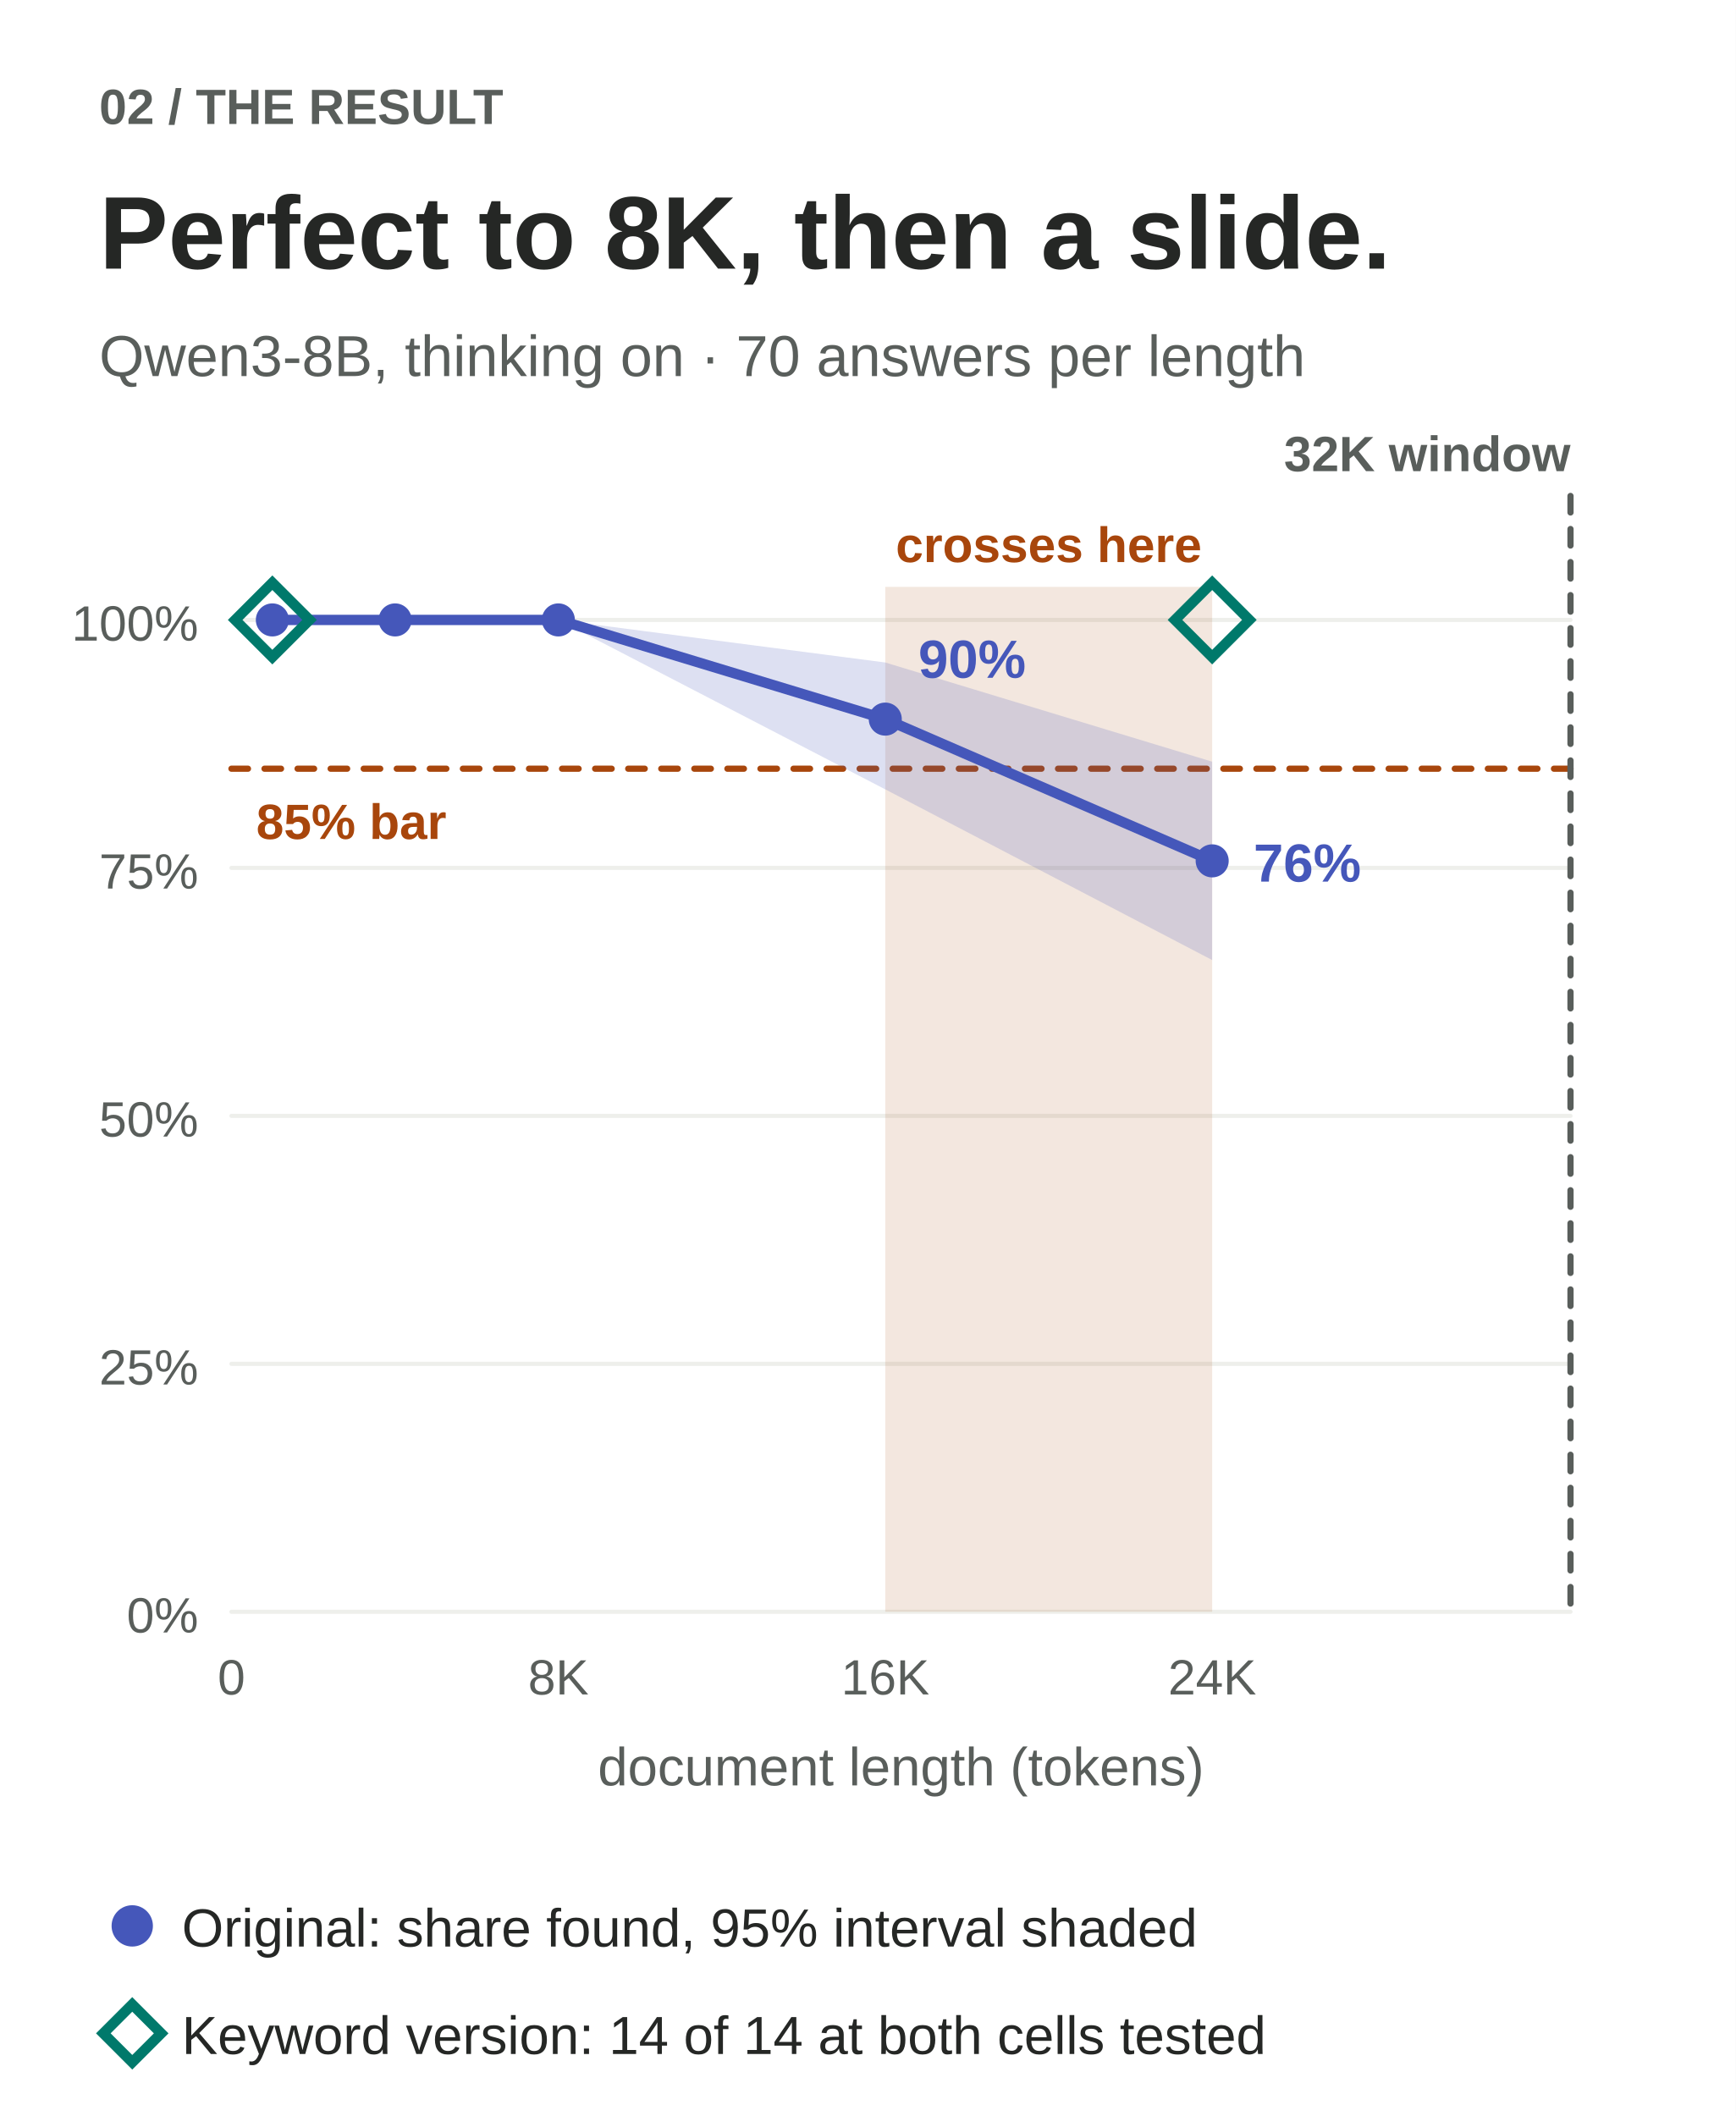
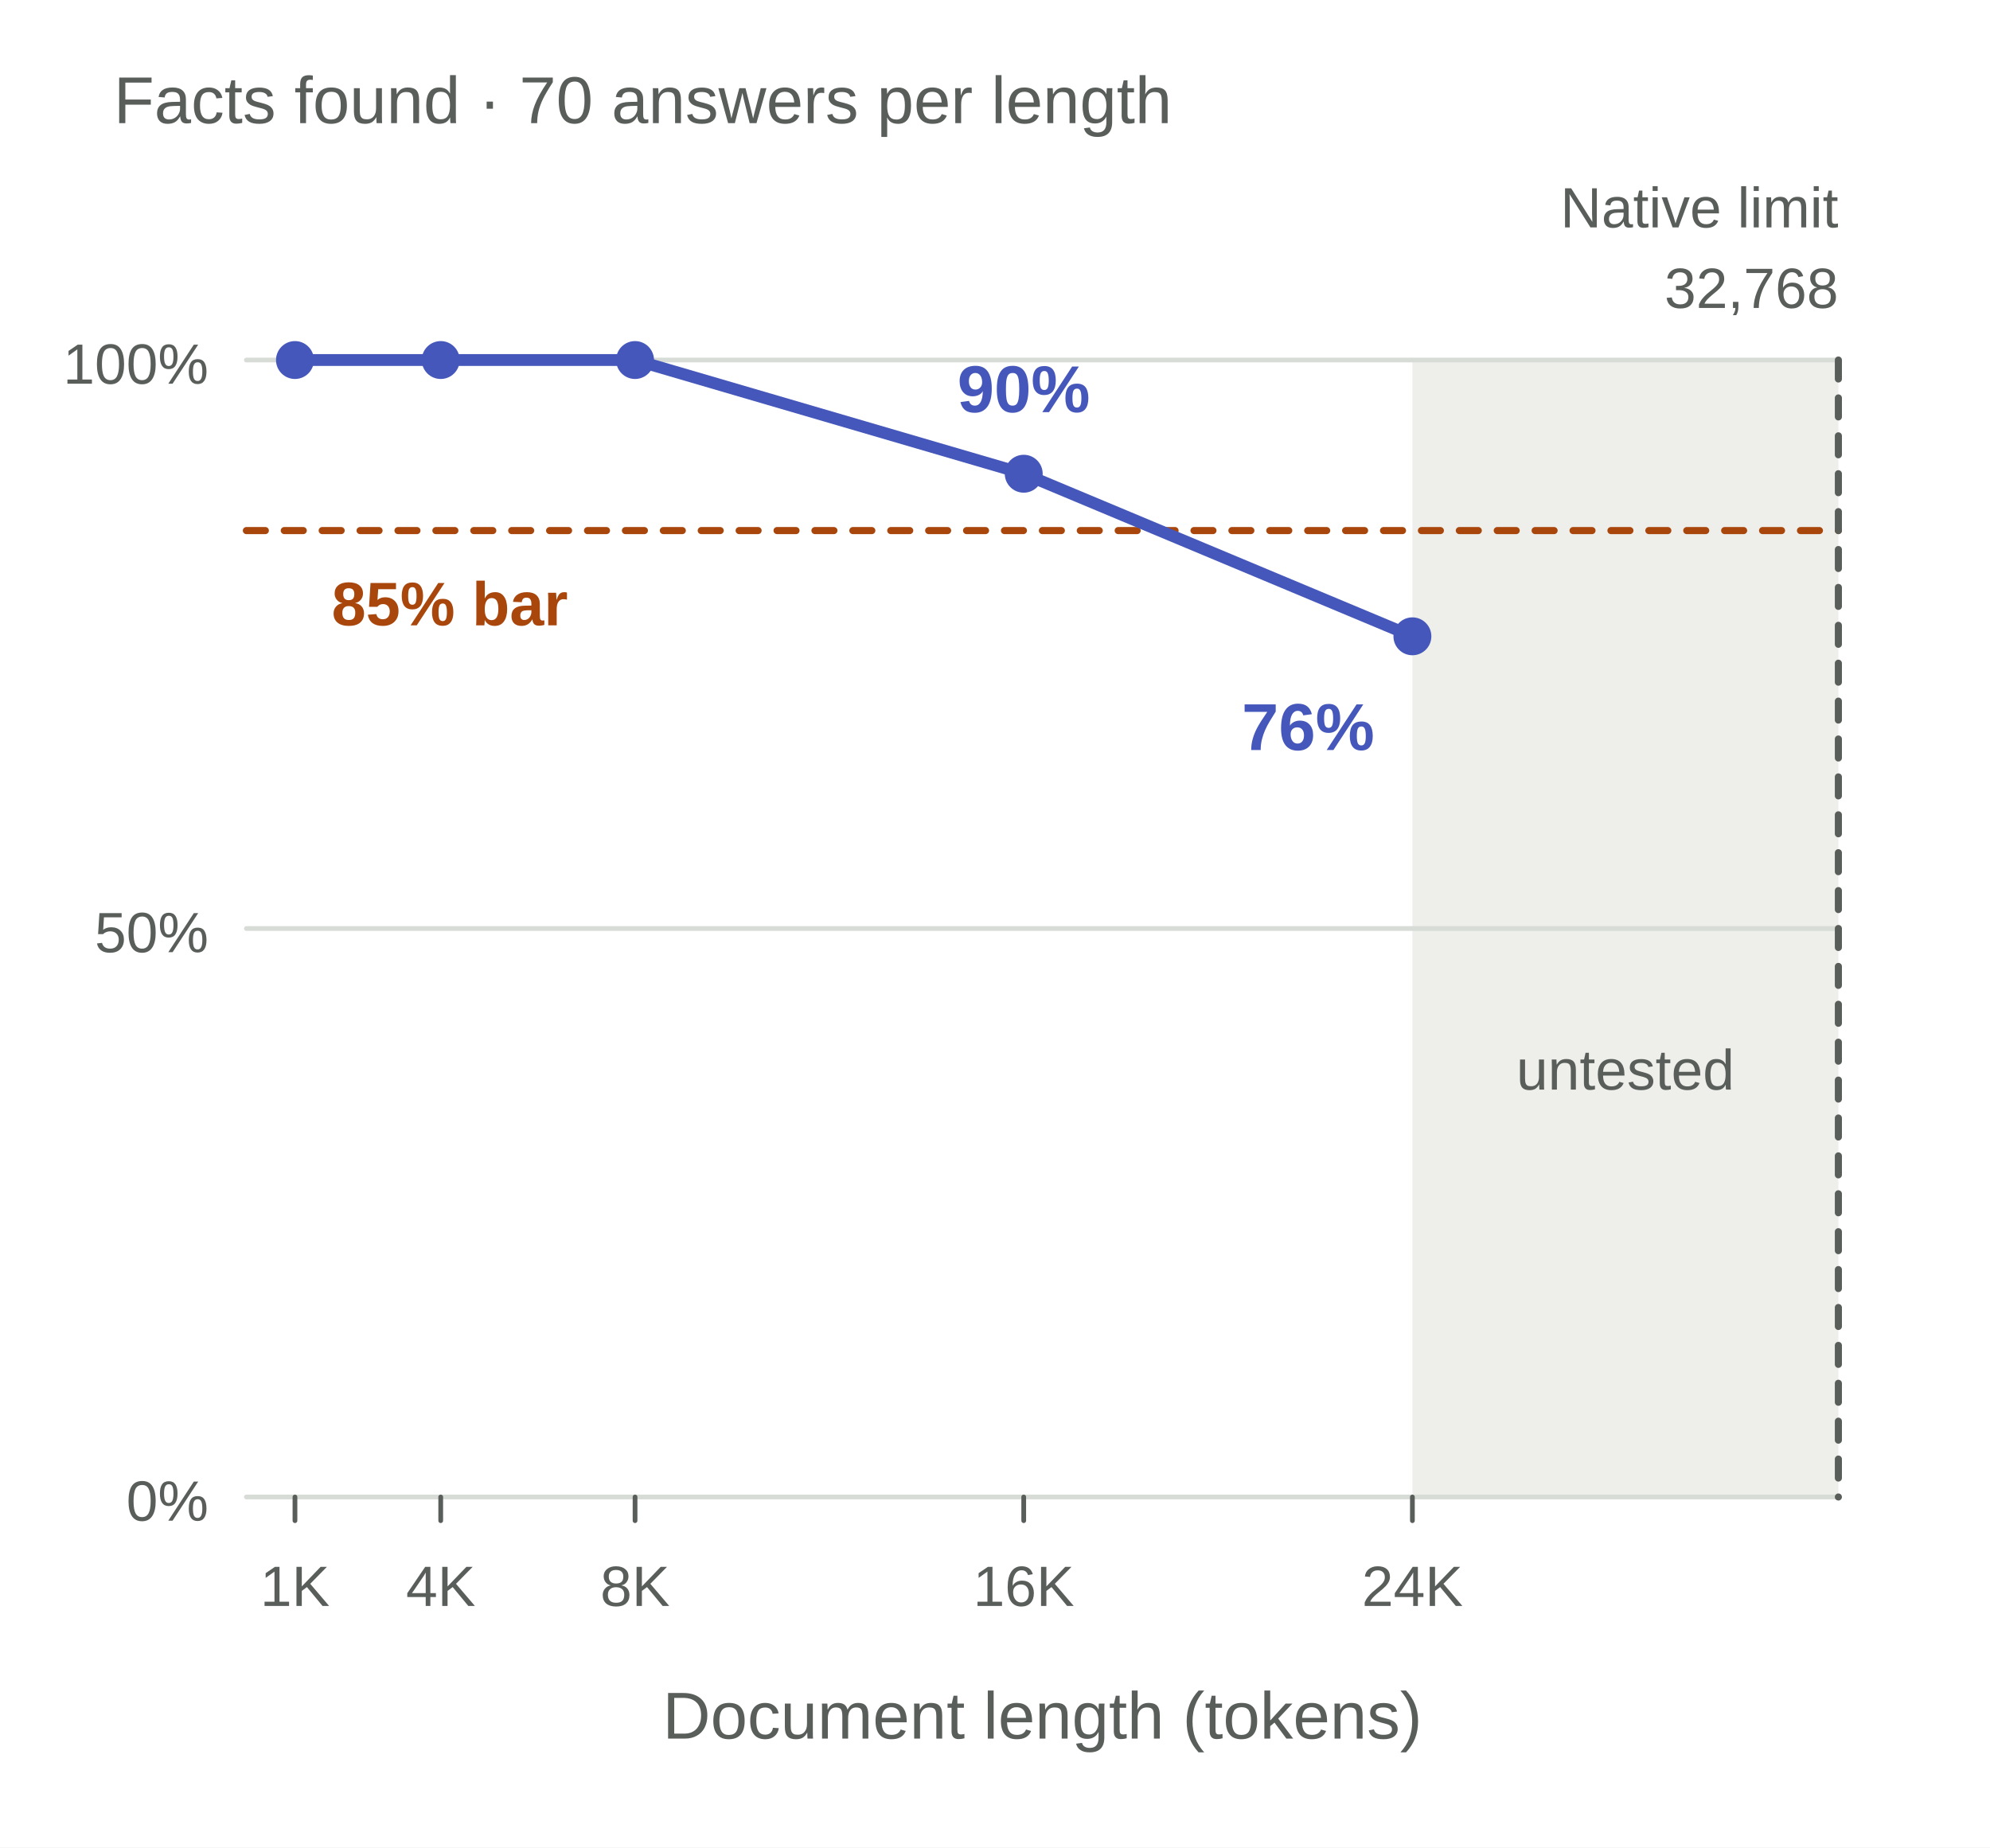
- <svg xmlns="http://www.w3.org/2000/svg" width="420" height="512" viewBox="0 0 420 512" role="img" aria-labelledby="title desc">
+ <svg xmlns="http://www.w3.org/2000/svg" width="420" height="390" viewBox="0 0 420 390" role="img" aria-labelledby="title desc">
  <defs>
    <pattern id="untested" width="8" height="8" patternUnits="userSpaceOnUse">
      <path d="M-2 2L2-2M0 8L8 0M6 10L10 6" fill="none" stroke="#d8dcd7" stroke-width="1" />
    </pattern>
  </defs>
-   <rect x="0" y="0" width="420" height="512" rx="0" fill="#ffffff" />
-   <text x="24" y="30" fill="#595e5b" font-family="Arial, Helvetica, sans-serif" font-size="12" font-weight="700" text-anchor="start">02 / THE RESULT</text>
-   <text x="24" y="65" fill="#252725" font-family="Arial, Helvetica, sans-serif" font-size="25" font-weight="700" text-anchor="start">Perfect to 8K, then a slide.</text>
-   <text x="24" y="91" fill="#595e5b" font-family="Arial, Helvetica, sans-serif" font-size="14" font-weight="400" text-anchor="start">Qwen3-8B, thinking on · 70 answers per length</text>
-   <path d="M56 390L380 390" fill="none" stroke="#eeeFEB" stroke-width="1" stroke-linecap="round" />
-   <text x="48" y="395" fill="#595e5b" font-family="Arial, Helvetica, sans-serif" font-size="12" font-weight="400" text-anchor="end">0%</text>
-   <path d="M56 330.0L380 330.0" fill="none" stroke="#eeeFEB" stroke-width="1" stroke-linecap="round" />
-   <text x="48" y="335.0" fill="#595e5b" font-family="Arial, Helvetica, sans-serif" font-size="12" font-weight="400" text-anchor="end">25%</text>
-   <path d="M56 270.0L380 270.0" fill="none" stroke="#eeeFEB" stroke-width="1" stroke-linecap="round" />
-   <text x="48" y="275.0" fill="#595e5b" font-family="Arial, Helvetica, sans-serif" font-size="12" font-weight="400" text-anchor="end">50%</text>
-   <path d="M56 210.0L380 210.0" fill="none" stroke="#eeeFEB" stroke-width="1" stroke-linecap="round" />
-   <text x="48" y="215.0" fill="#595e5b" font-family="Arial, Helvetica, sans-serif" font-size="12" font-weight="400" text-anchor="end">75%</text>
-   <path d="M56 150.0L380 150.0" fill="none" stroke="#eeeFEB" stroke-width="1" stroke-linecap="round" />
-   <text x="48" y="155.0" fill="#595e5b" font-family="Arial, Helvetica, sans-serif" font-size="12" font-weight="400" text-anchor="end">100%</text>
-   <rect x="214.2" y="142" width="79.1" height="248" fill="#a8460c" fill-opacity="0.13" />
-   <text x="253.754" y="136" fill="#a8460c" font-family="Arial, Helvetica, sans-serif" font-size="12" font-weight="700" text-anchor="middle">crosses here</text>
-   <path d="M56 186.0L380 186.0" fill="none" stroke="#a8460c" stroke-width="1.5" stroke-linecap="round" stroke-dasharray="4 4" />
-   <text x="62" y="203.0" fill="#a8460c" font-family="Arial, Helvetica, sans-serif" font-size="12" font-weight="700" text-anchor="start">85% bar</text>
-   <path d="M380.0 120L380.0 390" fill="none" stroke="#595e5b" stroke-width="1.5" stroke-linecap="round" stroke-dasharray="4 4" />
-   <text x="380.0" y="114" fill="#595e5b" font-family="Arial, Helvetica, sans-serif" font-size="12" font-weight="700" text-anchor="end">32K window</text>
-   <path d="M65.9 150.0 L95.6 150.0 L135.1 150.0 L214.2 160.3 L293.3 184.3 L293.3 232.3 L214.2 191.0 L135.1 150.0 L95.6 150.0 L65.9 150.0 Z" fill="#4557ba" fill-opacity="0.18" />
-   <path d="M65.9 150.0 L95.6 150.0 L135.1 150.0 L214.2 174.0 L293.3 208.3" fill="none" stroke="#4557ba" stroke-width="2.5" />
-   <circle cx="65.9" cy="150.0" r="4" fill="#4557ba" />
-   <circle cx="95.6" cy="150.0" r="4" fill="#4557ba" />
-   <circle cx="135.1" cy="150.0" r="4" fill="#4557ba" />
-   <circle cx="214.2" cy="174.0" r="4" fill="#4557ba" />
-   <circle cx="293.3" cy="208.3" r="4" fill="#4557ba" />
-   <path d="M65.9 141.0 L74.9 150.0 L65.9 159.0 L56.9 150.0 Z" fill="none" stroke="#00796b" stroke-width="2.5" />
-   <path d="M293.3 141.0 L302.3 150.0 L293.3 159.0 L284.3 150.0 Z" fill="none" stroke="#00796b" stroke-width="2.5" />
-   <text x="303.305" y="213.32" fill="#4557ba" font-family="Arial, Helvetica, sans-serif" font-size="13" font-weight="700" text-anchor="start">76%</text>
-   <text x="222.203" y="164.0" fill="#4557ba" font-family="Arial, Helvetica, sans-serif" font-size="13" font-weight="700" text-anchor="start">90%</text>
-   <text x="56.0" y="410" fill="#595e5b" font-family="Arial, Helvetica, sans-serif" font-size="12" font-weight="400" text-anchor="middle">0</text>
-   <text x="135.102" y="410" fill="#595e5b" font-family="Arial, Helvetica, sans-serif" font-size="12" font-weight="400" text-anchor="middle">8K</text>
-   <text x="214.203" y="410" fill="#595e5b" font-family="Arial, Helvetica, sans-serif" font-size="12" font-weight="400" text-anchor="middle">16K</text>
-   <text x="293.305" y="410" fill="#595e5b" font-family="Arial, Helvetica, sans-serif" font-size="12" font-weight="400" text-anchor="middle">24K</text>
-   <text x="218.0" y="432" fill="#595e5b" font-family="Arial, Helvetica, sans-serif" font-size="13" font-weight="400" text-anchor="middle">document length (tokens)</text>
-   <circle cx="32" cy="466" r="5" fill="#4557ba" />
-   <text x="44" y="471" fill="#252725" font-family="Arial, Helvetica, sans-serif" font-size="13" font-weight="400" text-anchor="start">Original: share found, 95% interval shaded</text>
-   <path d="M32 485 L39 492 L32 499 L25 492 Z" fill="none" stroke="#00796b" stroke-width="2.5" />
-   <text x="44" y="497" fill="#252725" font-family="Arial, Helvetica, sans-serif" font-size="13" font-weight="400" text-anchor="start">Keyword version: 14 of 14 at both cells tested</text>
+   <rect x="0" y="0" width="420" height="390" rx="0" fill="#ffffff" />
+   <text x="24" y="26" fill="#595e5b" font-family="Arial, Helvetica, sans-serif" font-size="14" font-weight="400" text-anchor="start">Facts found · 70 answers per length</text>
+   <rect x="298.094" y="76" width="89.906" height="240" rx="0" fill="#eeeFEB" />
+   <text x="343.047" y="230" fill="#595e5b" font-family="Arial, Helvetica, sans-serif" font-size="12" font-weight="400" text-anchor="middle">untested</text>
+   <path d="M52 316L388 316" fill="none" stroke="#d8dcd7" stroke-width="1" stroke-linecap="round" />
+   <text x="44" y="321" fill="#595e5b" font-family="Arial, Helvetica, sans-serif" font-size="12" font-weight="400" text-anchor="end">0%</text>
+   <path d="M52 196.0L388 196.0" fill="none" stroke="#d8dcd7" stroke-width="1" stroke-linecap="round" />
+   <text x="44" y="201.0" fill="#595e5b" font-family="Arial, Helvetica, sans-serif" font-size="12" font-weight="400" text-anchor="end">50%</text>
+   <path d="M52 76L388 76" fill="none" stroke="#d8dcd7" stroke-width="1" stroke-linecap="round" />
+   <text x="44" y="81" fill="#595e5b" font-family="Arial, Helvetica, sans-serif" font-size="12" font-weight="400" text-anchor="end">100%</text>
+   <path d="M52 112.0L388 112.0" fill="none" stroke="#a8460c" stroke-width="1.5" stroke-linecap="round" stroke-dasharray="4 4" />
+   <text x="70" y="132.0" fill="#a8460c" font-family="Arial, Helvetica, sans-serif" font-size="13" font-weight="700" text-anchor="start">85% bar</text>
+   <path d="M388 76L388 316" fill="none" stroke="#595e5b" stroke-width="1.5" stroke-linecap="round" stroke-dasharray="4 4" />
+   <text x="388" y="48" fill="#595e5b" font-family="Arial, Helvetica, sans-serif" font-size="12" font-weight="400" text-anchor="end">Native limit</text>
+   <text x="388" y="65" fill="#595e5b" font-family="Arial, Helvetica, sans-serif" font-size="12" font-weight="400" text-anchor="end">32,768</text>
+   <path d="M62.25 76.00 L93.02 76.00 L134.03 76.00 L216.06 100.00 L298.09 134.32" fill="none" stroke="#4557ba" stroke-width="2.5" stroke-linejoin="round" />
+   <circle cx="62.254" cy="76.0" r="4" fill="#4557ba" />
+   <path d="M62.254 316L62.254 321" fill="none" stroke="#595e5b" stroke-width="1" stroke-linecap="round" />
+   <text x="62.254" y="339" fill="#595e5b" font-family="Arial, Helvetica, sans-serif" font-size="12" font-weight="400" text-anchor="middle">1K</text>
+   <circle cx="93.016" cy="76.0" r="4" fill="#4557ba" />
+   <path d="M93.016 316L93.016 321" fill="none" stroke="#595e5b" stroke-width="1" stroke-linecap="round" />
+   <text x="93.016" y="339" fill="#595e5b" font-family="Arial, Helvetica, sans-serif" font-size="12" font-weight="400" text-anchor="middle">4K</text>
+   <circle cx="134.031" cy="76.0" r="4" fill="#4557ba" />
+   <path d="M134.031 316L134.031 321" fill="none" stroke="#595e5b" stroke-width="1" stroke-linecap="round" />
+   <text x="134.031" y="339" fill="#595e5b" font-family="Arial, Helvetica, sans-serif" font-size="12" font-weight="400" text-anchor="middle">8K</text>
+   <circle cx="216.062" cy="100.0" r="4" fill="#4557ba" />
+   <path d="M216.062 316L216.062 321" fill="none" stroke="#595e5b" stroke-width="1" stroke-linecap="round" />
+   <text x="216.062" y="339" fill="#595e5b" font-family="Arial, Helvetica, sans-serif" font-size="12" font-weight="400" text-anchor="middle">16K</text>
+   <circle cx="298.094" cy="134.32" r="4" fill="#4557ba" />
+   <path d="M298.094 316L298.094 321" fill="none" stroke="#595e5b" stroke-width="1" stroke-linecap="round" />
+   <text x="298.094" y="339" fill="#595e5b" font-family="Arial, Helvetica, sans-serif" font-size="12" font-weight="400" text-anchor="middle">24K</text>
+   <text x="216.062" y="87.0" fill="#4557ba" font-family="Arial, Helvetica, sans-serif" font-size="14" font-weight="700" text-anchor="middle">90%</text>
+   <text x="290.094" y="158.32" fill="#4557ba" font-family="Arial, Helvetica, sans-serif" font-size="14" font-weight="700" text-anchor="end">76%</text>
+   <text x="220" y="367" fill="#595e5b" font-family="Arial, Helvetica, sans-serif" font-size="14" font-weight="400" text-anchor="middle">Document length (tokens)</text>
</svg>
